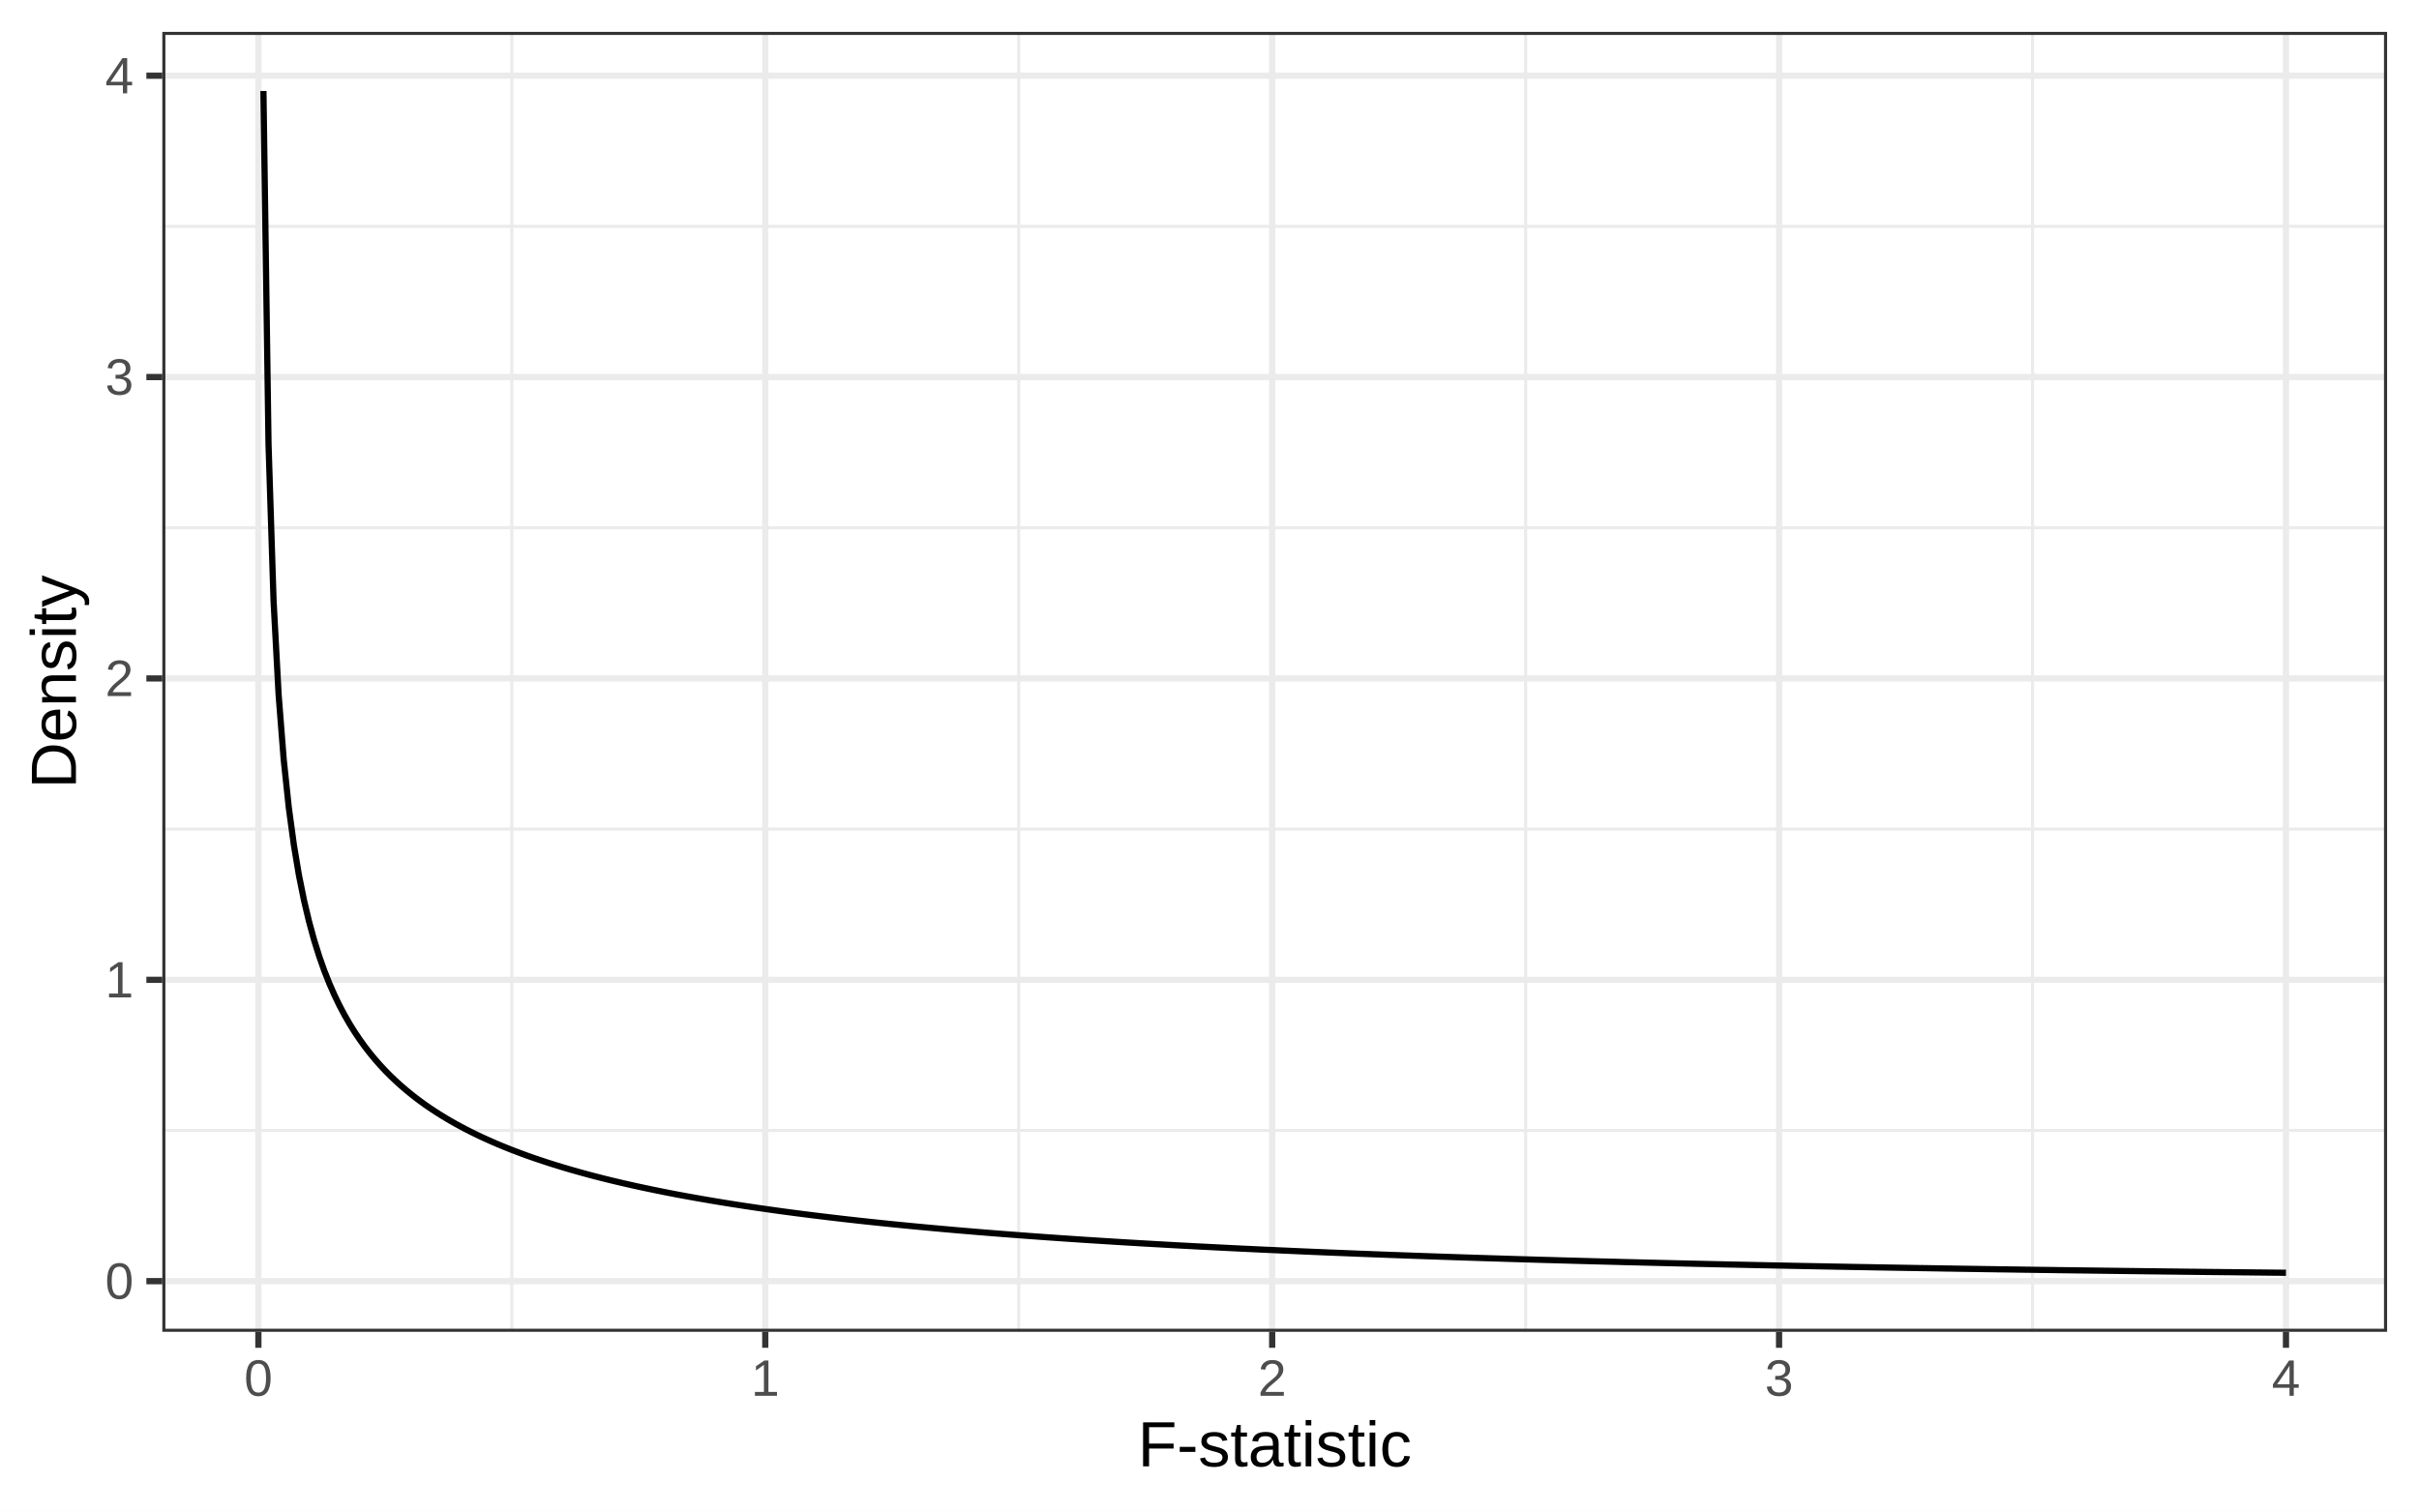
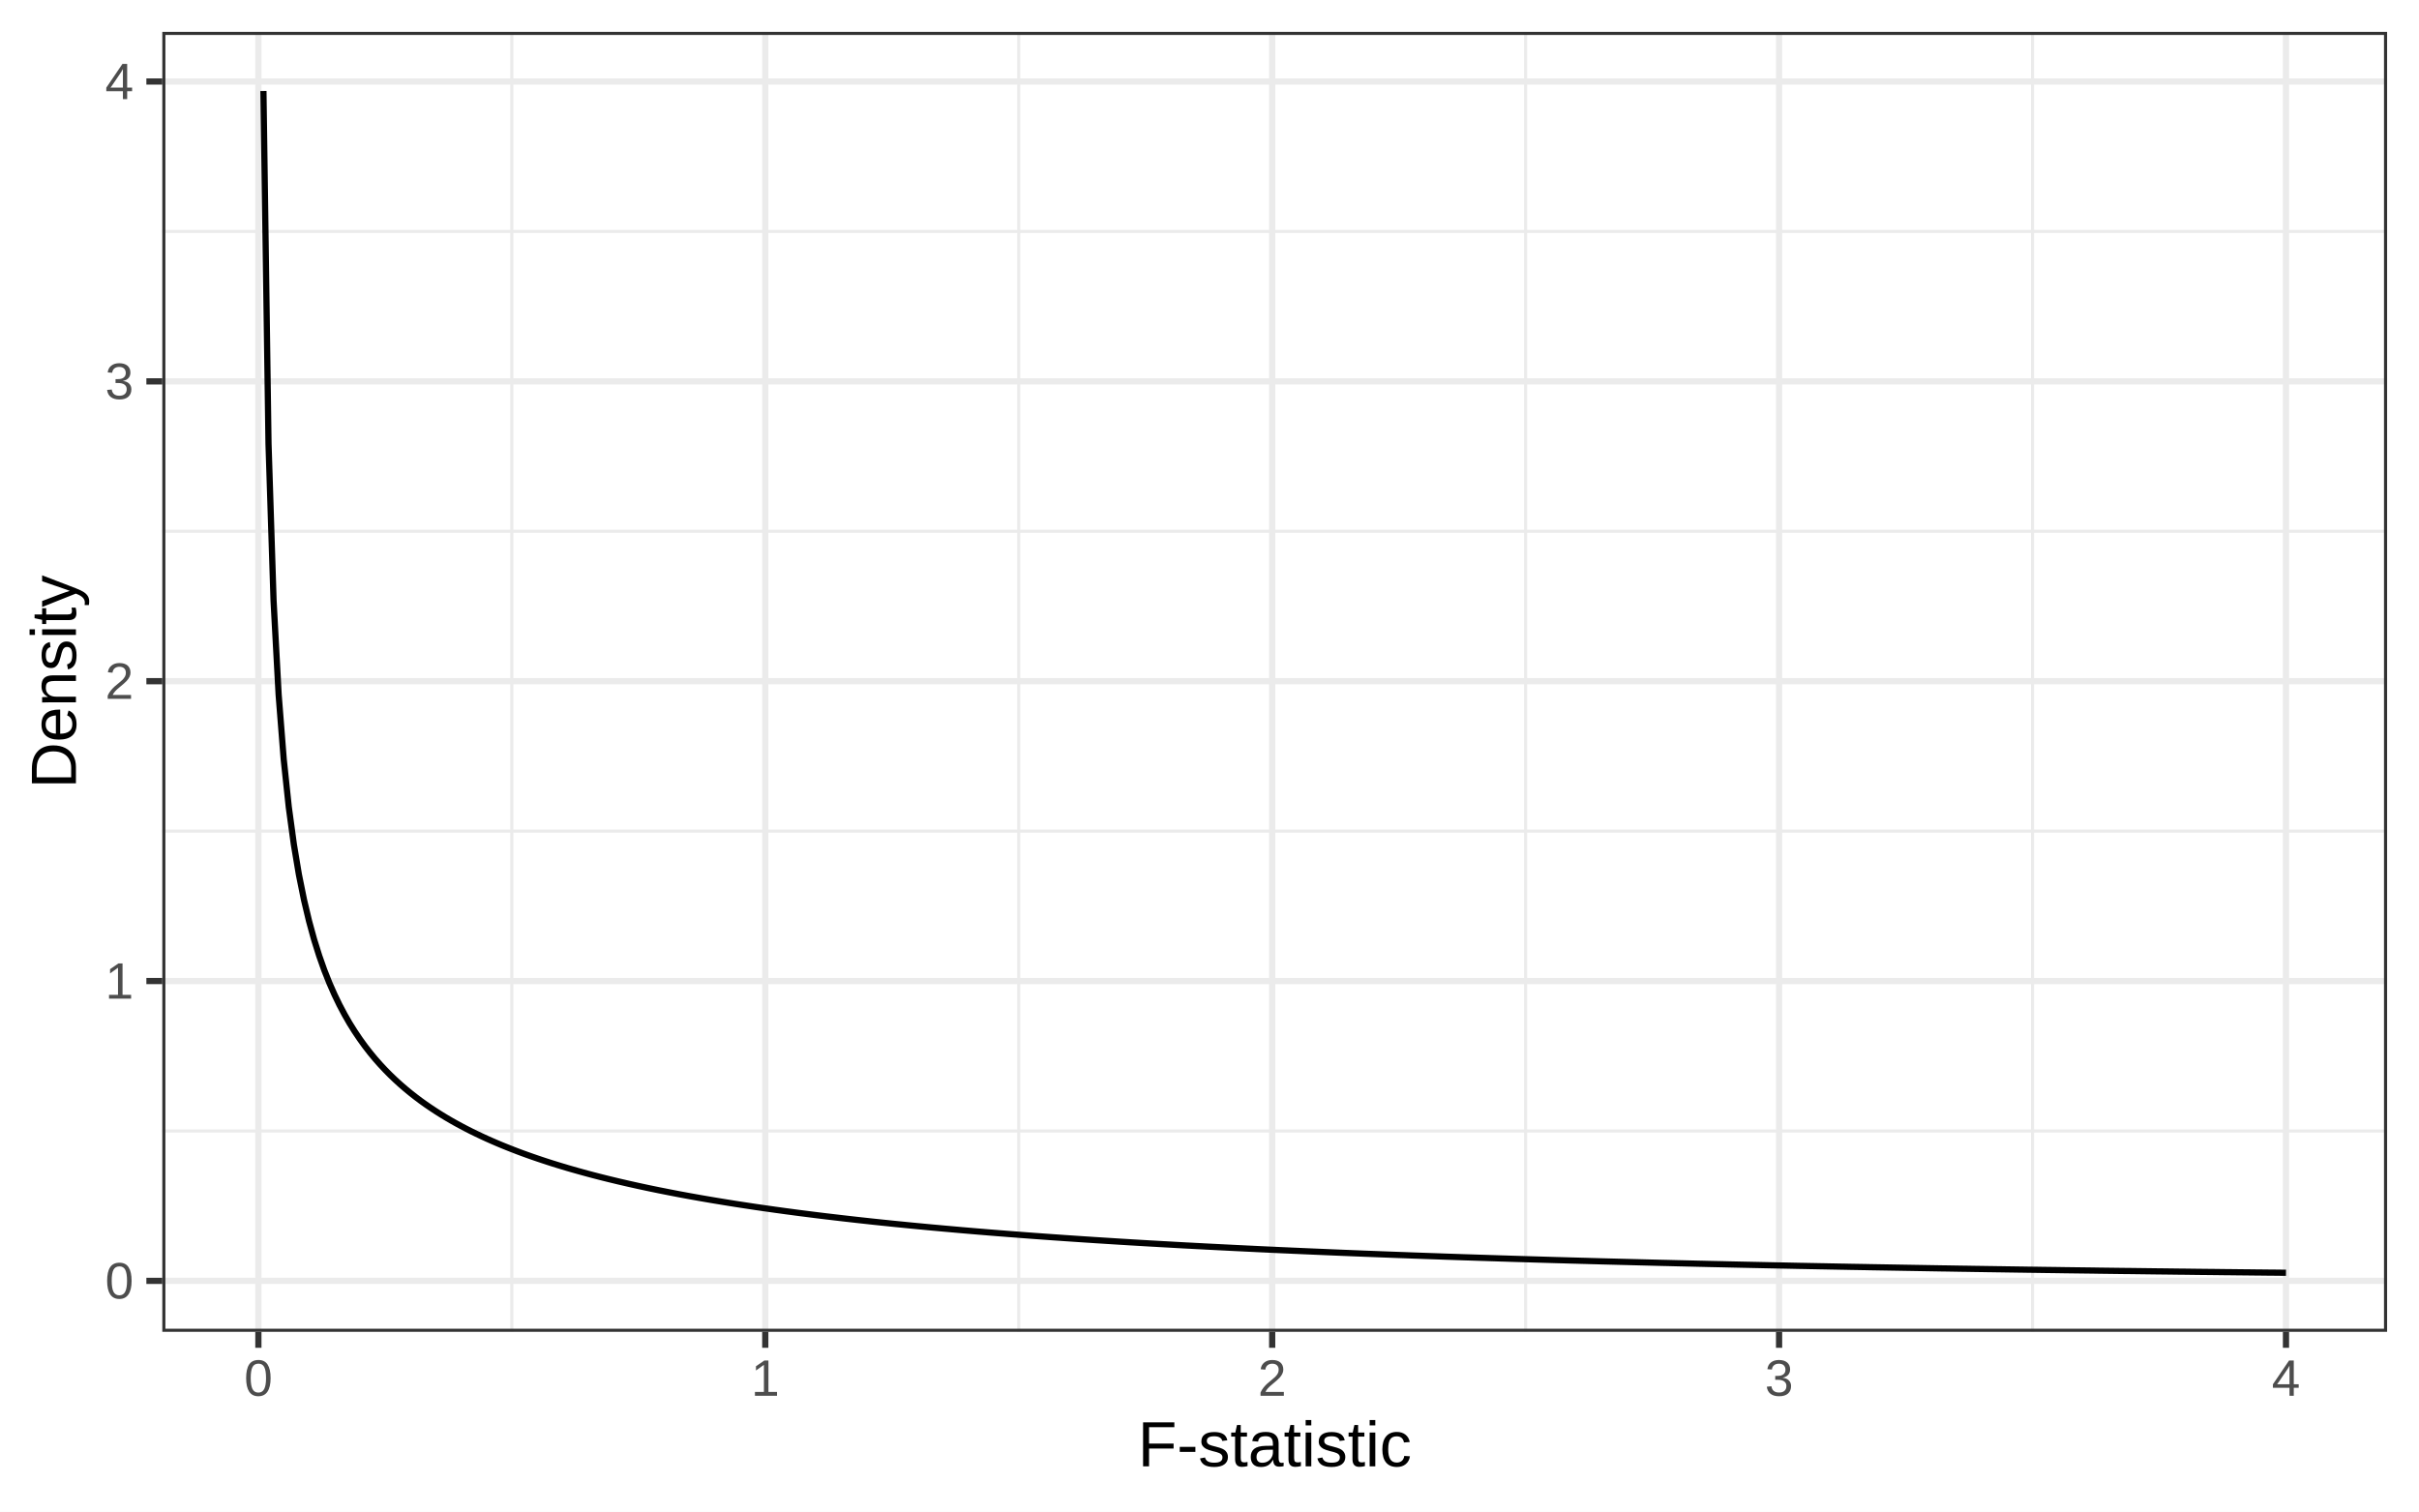
<svg xmlns="http://www.w3.org/2000/svg" width="1133.86pt" height="708.66pt" viewBox="0 0 1133.86 708.66">
  <g class="svglite">
    <defs>
      <style type="text/css">
    .svglite line, .svglite polyline, .svglite polygon, .svglite path, .svglite rect, .svglite circle {
      fill: none;
      stroke: #000000;
      stroke-linecap: round;
      stroke-linejoin: round;
      stroke-miterlimit: 10.00;
    }
    .svglite text {
      white-space: pre;
    }
    .svglite g.glyphgroup path {
      fill: inherit;
      stroke: none;
    }
  </style>
    </defs>
    <rect width="100%" height="100%" style="stroke: none; fill: #FFFFFF;" />
    <defs>
      <clipPath id="cpMC4wMHwxMTMzLjg2fDAuMDB8NzA4LjY2">
        <rect x="0.00" y="0.00" width="1133.86" height="708.66" />
      </clipPath>
    </defs>
    <g clip-path="url(#cpMC4wMHwxMTMzLjg2fDAuMDB8NzA4LjY2)">
      <rect x="0.00" y="0.00" width="1133.86" height="708.66" style="stroke-width: 2.91; stroke: #FFFFFF; fill: #FFFFFF;" />
    </g>
    <defs>
      <clipPath id="cpNzYuMDh8MTExOC45MXwxNC45NHw2MjQuNDM=">
        <rect x="76.08" y="14.94" width="1042.83" height="609.48" />
      </clipPath>
    </defs>
    <g clip-path="url(#cpNzYuMDh8MTExOC45MXwxNC45NHw2MjQuNDM=)">
      <rect x="76.08" y="14.94" width="1042.83" height="609.48" style="stroke-width: 2.91; stroke: none; fill: #FFFFFF;" />
-       <polyline points="76.08,530.02 1118.91,530.02 " style="stroke-width: 1.45; stroke: #EBEBEB; stroke-linecap: butt;" />
-       <polyline points="76.08,388.72 1118.91,388.72 " style="stroke-width: 1.45; stroke: #EBEBEB; stroke-linecap: butt;" />
-       <polyline points="76.08,247.43 1118.91,247.43 " style="stroke-width: 1.45; stroke: #EBEBEB; stroke-linecap: butt;" />
-       <polyline points="76.08,106.14 1118.91,106.14 " style="stroke-width: 1.45; stroke: #EBEBEB; stroke-linecap: butt;" />
+       <polyline points="76.08,530.24 1118.91,530.24 " style="stroke-width: 1.45; stroke: #EBEBEB; stroke-linecap: butt;" />
+       <polyline points="76.08,389.66 1118.91,389.66 " style="stroke-width: 1.45; stroke: #EBEBEB; stroke-linecap: butt;" />
+       <polyline points="76.08,249.09 1118.91,249.09 " style="stroke-width: 1.45; stroke: #EBEBEB; stroke-linecap: butt;" />
+       <polyline points="76.08,108.51 1118.91,108.51 " style="stroke-width: 1.45; stroke: #EBEBEB; stroke-linecap: butt;" />
      <polyline points="239.91,624.43 239.91,14.94 " style="stroke-width: 1.45; stroke: #EBEBEB; stroke-linecap: butt;" />
      <polyline points="477.51,624.43 477.51,14.94 " style="stroke-width: 1.45; stroke: #EBEBEB; stroke-linecap: butt;" />
      <polyline points="715.11,624.43 715.11,14.94 " style="stroke-width: 1.45; stroke: #EBEBEB; stroke-linecap: butt;" />
      <polyline points="952.71,624.43 952.71,14.94 " style="stroke-width: 1.45; stroke: #EBEBEB; stroke-linecap: butt;" />
-       <polyline points="76.08,600.66 1118.91,600.66 " style="stroke-width: 2.91; stroke: #EBEBEB; stroke-linecap: butt;" />
-       <polyline points="76.08,459.37 1118.91,459.37 " style="stroke-width: 2.91; stroke: #EBEBEB; stroke-linecap: butt;" />
-       <polyline points="76.08,318.08 1118.91,318.08 " style="stroke-width: 2.91; stroke: #EBEBEB; stroke-linecap: butt;" />
-       <polyline points="76.08,176.78 1118.91,176.78 " style="stroke-width: 2.91; stroke: #EBEBEB; stroke-linecap: butt;" />
-       <polyline points="76.08,35.49 1118.91,35.49 " style="stroke-width: 2.91; stroke: #EBEBEB; stroke-linecap: butt;" />
+       <polyline points="76.08,600.52 1118.91,600.52 " style="stroke-width: 2.91; stroke: #EBEBEB; stroke-linecap: butt;" />
+       <polyline points="76.08,459.95 1118.91,459.95 " style="stroke-width: 2.91; stroke: #EBEBEB; stroke-linecap: butt;" />
+       <polyline points="76.08,319.37 1118.91,319.37 " style="stroke-width: 2.91; stroke: #EBEBEB; stroke-linecap: butt;" />
+       <polyline points="76.08,178.80 1118.91,178.80 " style="stroke-width: 2.91; stroke: #EBEBEB; stroke-linecap: butt;" />
+       <polyline points="76.08,38.22 1118.91,38.22 " style="stroke-width: 2.91; stroke: #EBEBEB; stroke-linecap: butt;" />
      <polyline points="121.11,624.43 121.11,14.94 " style="stroke-width: 2.91; stroke: #EBEBEB; stroke-linecap: butt;" />
      <polyline points="358.71,624.43 358.71,14.94 " style="stroke-width: 2.91; stroke: #EBEBEB; stroke-linecap: butt;" />
      <polyline points="596.31,624.43 596.31,14.94 " style="stroke-width: 2.91; stroke: #EBEBEB; stroke-linecap: butt;" />
      <polyline points="833.91,624.43 833.91,14.94 " style="stroke-width: 2.91; stroke: #EBEBEB; stroke-linecap: butt;" />
      <polyline points="1071.51,624.43 1071.51,14.94 " style="stroke-width: 2.91; stroke: #EBEBEB; stroke-linecap: butt;" />
-       <polyline points="123.48,42.65 125.86,208.09 128.23,281.76 130.61,325.89 132.99,356.15 135.36,378.59 137.74,396.10 140.11,410.29 142.49,422.09 144.87,432.11 147.24,440.77 149.62,448.35 151.99,455.07 154.37,461.08 156.75,466.50 159.12,471.42 161.50,475.91 163.87,480.04 166.25,483.85 168.63,487.39 171.00,490.68 173.38,493.75 175.75,496.63 178.13,499.34 180.51,501.89 182.88,504.29 185.26,506.57 187.63,508.74 190.01,510.79 192.39,512.75 194.76,514.62 197.14,516.40 199.51,518.11 201.89,519.74 204.27,521.31 206.64,522.81 209.02,524.26 211.39,525.65 213.77,526.99 216.15,528.29 218.52,529.54 220.90,530.74 223.27,531.91 225.65,533.04 228.03,534.13 230.40,535.19 232.78,536.22 235.15,537.21 237.53,538.18 239.91,539.12 242.28,540.03 244.66,540.92 247.03,541.79 249.41,542.63 251.79,543.45 254.16,544.24 256.54,545.02 258.91,545.78 261.29,546.52 263.67,547.25 266.04,547.95 268.42,548.64 270.79,549.31 273.17,549.97 275.55,550.62 277.92,551.25 280.30,551.86 282.67,552.47 285.05,553.06 287.43,553.64 289.80,554.20 292.18,554.76 294.55,555.30 296.93,555.84 299.31,556.36 301.68,556.87 304.06,557.37 306.43,557.87 308.81,558.35 311.19,558.83 313.56,559.30 315.94,559.76 318.31,560.21 320.69,560.65 323.07,561.08 325.44,561.51 327.82,561.93 330.19,562.34 332.57,562.75 334.95,563.15 337.32,563.54 339.70,563.93 342.07,564.31 344.45,564.69 346.83,565.05 349.20,565.42 351.58,565.77 353.96,566.13 356.33,566.47 358.71,566.81 361.08,567.15 363.46,567.48 365.84,567.81 368.21,568.13 370.59,568.44 372.96,568.76 375.34,569.06 377.72,569.37 380.09,569.67 382.47,569.96 384.84,570.25 387.22,570.54 389.60,570.82 391.97,571.10 394.35,571.38 396.72,571.65 399.10,571.91 401.48,572.18 403.85,572.44 406.23,572.70 408.60,572.95 410.98,573.20 413.36,573.45 415.73,573.69 418.11,573.94 420.48,574.17 422.86,574.41 425.24,574.64 427.61,574.87 429.99,575.10 432.36,575.32 434.74,575.54 437.12,575.76 439.49,575.98 441.87,576.19 444.24,576.40 446.62,576.61 449.00,576.82 451.37,577.02 453.75,577.22 456.12,577.42 458.50,577.62 460.88,577.81 463.25,578.00 465.63,578.19 468.00,578.38 470.38,578.57 472.76,578.75 475.13,578.93 477.51,579.11 479.88,579.29 482.26,579.47 484.64,579.64 487.01,579.81 489.39,579.98 491.76,580.15 494.14,580.31 496.52,580.48 498.89,580.64 501.27,580.80 503.64,580.96 506.02,581.12 508.40,581.28 510.77,581.43 513.15,581.58 515.52,581.73 517.90,581.88 520.28,582.03 522.65,582.18 525.03,582.32 527.40,582.47 529.78,582.61 532.16,582.75 534.53,582.89 536.91,583.03 539.28,583.16 541.66,583.30 544.04,583.43 546.41,583.57 548.79,583.70 551.16,583.83 553.54,583.96 555.92,584.08 558.29,584.21 560.67,584.34 563.04,584.46 565.42,584.58 567.80,584.70 570.17,584.82 572.55,584.94 574.92,585.06 577.30,585.18 579.68,585.29 582.05,585.41 584.43,585.52 586.80,585.63 589.18,585.75 591.56,585.86 593.93,585.97 596.31,586.07 598.68,586.18 601.06,586.29 603.44,586.39 605.81,586.50 608.19,586.60 610.57,586.71 612.94,586.81 615.32,586.91 617.69,587.01 620.07,587.11 622.45,587.21 624.82,587.30 627.20,587.40 629.57,587.49 631.95,587.59 634.33,587.68 636.70,587.78 639.08,587.87 641.45,587.96 643.83,588.05 646.21,588.14 648.58,588.23 650.96,588.32 653.33,588.41 655.71,588.49 658.09,588.58 660.46,588.66 662.84,588.75 665.21,588.83 667.59,588.92 669.97,589.00 672.34,589.08 674.72,589.16 677.09,589.24 679.47,589.32 681.85,589.40 684.22,589.48 686.60,589.56 688.97,589.63 691.35,589.71 693.73,589.79 696.10,589.86 698.48,589.94 700.85,590.01 703.23,590.08 705.61,590.16 707.98,590.23 710.36,590.30 712.73,590.37 715.11,590.44 717.49,590.51 719.86,590.58 722.24,590.65 724.61,590.72 726.99,590.78 729.37,590.85 731.74,590.92 734.12,590.98 736.49,591.05 738.87,591.11 741.25,591.18 743.62,591.24 746.00,591.31 748.37,591.37 750.75,591.43 753.13,591.49 755.50,591.55 757.88,591.61 760.25,591.68 762.63,591.74 765.01,591.79 767.38,591.85 769.76,591.91 772.13,591.97 774.51,592.03 776.89,592.09 779.26,592.14 781.64,592.20 784.01,592.25 786.39,592.31 788.77,592.36 791.14,592.42 793.52,592.47 795.89,592.53 798.27,592.58 800.65,592.63 803.02,592.69 805.40,592.74 807.77,592.79 810.15,592.84 812.53,592.89 814.90,592.94 817.28,592.99 819.65,593.04 822.03,593.09 824.41,593.14 826.78,593.19 829.16,593.24 831.53,593.29 833.91,593.33 836.29,593.38 838.66,593.43 841.04,593.48 843.41,593.52 845.79,593.57 848.17,593.61 850.54,593.66 852.92,593.70 855.30,593.75 857.67,593.79 860.05,593.84 862.42,593.88 864.80,593.92 867.18,593.97 869.55,594.01 871.93,594.05 874.30,594.09 876.68,594.13 879.06,594.18 881.43,594.22 883.81,594.26 886.18,594.30 888.56,594.34 890.94,594.38 893.31,594.42 895.69,594.46 898.06,594.50 900.44,594.54 902.82,594.57 905.19,594.61 907.57,594.65 909.94,594.69 912.32,594.73 914.70,594.76 917.07,594.80 919.45,594.84 921.82,594.87 924.20,594.91 926.58,594.94 928.95,594.98 931.33,595.02 933.70,595.05 936.08,595.09 938.46,595.12 940.83,595.15 943.21,595.19 945.58,595.22 947.96,595.26 950.34,595.29 952.71,595.32 955.09,595.36 957.46,595.39 959.84,595.42 962.22,595.45 964.59,595.49 966.97,595.52 969.34,595.55 971.72,595.58 974.10,595.61 976.47,595.64 978.85,595.67 981.22,595.70 983.60,595.73 985.98,595.76 988.35,595.79 990.73,595.82 993.10,595.85 995.48,595.88 997.86,595.91 1000.23,595.94 1002.61,595.97 1004.98,596.00 1007.36,596.03 1009.74,596.05 1012.11,596.08 1014.49,596.11 1016.86,596.14 1019.24,596.16 1021.62,596.19 1023.99,596.22 1026.37,596.25 1028.74,596.27 1031.12,596.30 1033.50,596.33 1035.87,596.35 1038.25,596.38 1040.62,596.40 1043.00,596.43 1045.38,596.45 1047.75,596.48 1050.13,596.50 1052.50,596.53 1054.88,596.55 1057.26,596.58 1059.63,596.60 1062.01,596.63 1064.38,596.65 1066.76,596.68 1069.14,596.70 1071.51,596.72 " style="stroke-width: 2.91; stroke-linecap: butt;" />
+       <polyline points="123.48,42.65 125.86,208.02 128.23,281.64 130.61,325.74 132.99,355.98 135.36,378.40 137.74,395.90 140.11,410.08 142.49,421.86 144.87,431.88 147.24,440.53 149.62,448.11 151.99,454.82 154.37,460.82 156.75,466.23 159.12,471.14 161.50,475.63 163.87,479.76 166.25,483.56 168.63,487.09 171.00,490.38 173.38,493.45 175.75,496.33 178.13,499.03 180.51,501.58 182.88,503.98 185.26,506.26 187.63,508.42 190.01,510.47 192.39,512.43 194.76,514.29 197.14,516.08 199.51,517.78 201.89,519.41 204.27,520.98 206.64,522.48 209.02,523.93 211.39,525.32 213.77,526.66 216.15,527.95 218.52,529.20 220.90,530.41 223.27,531.57 225.65,532.70 228.03,533.80 230.40,534.85 232.78,535.88 235.15,536.88 237.53,537.84 239.91,538.78 242.28,539.70 244.66,540.59 247.03,541.45 249.41,542.29 251.79,543.11 254.16,543.91 256.54,544.69 258.91,545.45 261.29,546.19 263.67,546.91 266.04,547.62 268.42,548.31 270.79,548.98 273.17,549.64 275.55,550.29 277.92,550.92 280.30,551.54 282.67,552.14 285.05,552.73 287.43,553.31 289.80,553.88 292.18,554.43 294.55,554.98 296.93,555.51 299.31,556.04 301.68,556.55 304.06,557.06 306.43,557.55 308.81,558.04 311.19,558.51 313.56,558.98 315.94,559.44 318.31,559.90 320.69,560.34 323.07,560.78 325.44,561.20 327.82,561.63 330.19,562.04 332.57,562.45 334.95,562.85 337.32,563.24 339.70,563.63 342.07,564.01 344.45,564.39 346.83,564.76 349.20,565.12 351.58,565.48 353.96,565.84 356.33,566.18 358.71,566.53 361.08,566.86 363.46,567.20 365.84,567.52 368.21,567.85 370.59,568.16 372.96,568.48 375.34,568.79 377.72,569.09 380.09,569.39 382.47,569.69 384.84,569.98 387.22,570.27 389.60,570.55 391.97,570.83 394.35,571.11 396.72,571.38 399.10,571.65 401.48,571.92 403.85,572.18 406.23,572.44 408.60,572.70 410.98,572.95 413.36,573.20 415.73,573.44 418.11,573.69 420.48,573.93 422.86,574.16 425.24,574.40 427.61,574.63 429.99,574.86 432.36,575.08 434.74,575.31 437.12,575.53 439.49,575.74 441.87,575.96 444.24,576.17 446.62,576.38 449.00,576.59 451.37,576.80 453.75,577.00 456.12,577.20 458.50,577.40 460.88,577.59 463.25,577.79 465.63,577.98 468.00,578.17 470.38,578.35 472.76,578.54 475.13,578.72 477.51,578.90 479.88,579.08 482.26,579.26 484.64,579.44 487.01,579.61 489.39,579.78 491.76,579.95 494.14,580.12 496.52,580.28 498.89,580.45 501.27,580.61 503.64,580.77 506.02,580.93 508.40,581.09 510.77,581.24 513.15,581.40 515.52,581.55 517.90,581.70 520.28,581.85 522.65,582.00 525.03,582.15 527.40,582.29 529.78,582.44 532.16,582.58 534.53,582.72 536.91,582.86 539.28,583.00 541.66,583.13 544.04,583.27 546.41,583.40 548.79,583.53 551.16,583.67 553.54,583.80 555.92,583.93 558.29,584.05 560.67,584.18 563.04,584.30 565.42,584.43 567.80,584.55 570.17,584.67 572.55,584.79 574.92,584.91 577.30,585.03 579.68,585.15 582.05,585.26 584.43,585.38 586.80,585.49 589.18,585.61 591.56,585.72 593.93,585.83 596.31,585.94 598.68,586.05 601.06,586.16 603.44,586.26 605.81,586.37 608.19,586.47 610.57,586.58 612.94,586.68 615.32,586.78 617.69,586.88 620.07,586.98 622.45,587.08 624.82,587.18 627.20,587.28 629.57,587.38 631.95,587.47 634.33,587.57 636.70,587.66 639.08,587.76 641.45,587.85 643.83,587.94 646.21,588.03 648.58,588.12 650.96,588.21 653.33,588.30 655.71,588.39 658.09,588.47 660.46,588.56 662.84,588.65 665.21,588.73 667.59,588.82 669.97,588.90 672.34,588.98 674.72,589.06 677.09,589.15 679.47,589.23 681.85,589.31 684.22,589.39 686.60,589.47 688.97,589.54 691.35,589.62 693.73,589.70 696.10,589.77 698.48,589.85 700.85,589.92 703.23,590.00 705.61,590.07 707.98,590.15 710.36,590.22 712.73,590.29 715.11,590.36 717.49,590.43 719.86,590.50 722.24,590.57 724.61,590.64 726.99,590.71 729.37,590.78 731.74,590.84 734.12,590.91 736.49,590.98 738.87,591.04 741.25,591.11 743.62,591.17 746.00,591.24 748.37,591.30 750.75,591.37 753.13,591.43 755.50,591.49 757.88,591.55 760.25,591.61 762.63,591.67 765.01,591.73 767.38,591.79 769.76,591.85 772.13,591.91 774.51,591.97 776.89,592.03 779.26,592.09 781.64,592.14 784.01,592.20 786.39,592.26 788.77,592.31 791.14,592.37 793.52,592.42 795.89,592.48 798.27,592.53 800.65,592.59 803.02,592.64 805.40,592.69 807.77,592.74 810.15,592.80 812.53,592.85 814.90,592.90 817.28,592.95 819.65,593.00 822.03,593.05 824.41,593.10 826.78,593.15 829.16,593.20 831.53,593.25 833.91,593.30 836.29,593.34 838.66,593.39 841.04,593.44 843.41,593.49 845.79,593.53 848.17,593.58 850.54,593.62 852.92,593.67 855.30,593.71 857.67,593.76 860.05,593.80 862.42,593.85 864.80,593.89 867.18,593.94 869.55,593.98 871.93,594.02 874.30,594.06 876.68,594.11 879.06,594.15 881.43,594.19 883.81,594.23 886.18,594.27 888.56,594.31 890.94,594.35 893.31,594.39 895.69,594.43 898.06,594.47 900.44,594.51 902.82,594.55 905.19,594.59 907.57,594.63 909.94,594.67 912.32,594.70 914.70,594.74 917.07,594.78 919.45,594.82 921.82,594.85 924.20,594.89 926.58,594.93 928.95,594.96 931.33,595.00 933.70,595.03 936.08,595.07 938.46,595.10 940.83,595.14 943.21,595.17 945.58,595.21 947.96,595.24 950.34,595.28 952.71,595.31 955.09,595.34 957.46,595.38 959.84,595.41 962.22,595.44 964.59,595.47 966.97,595.51 969.34,595.54 971.72,595.57 974.10,595.60 976.47,595.63 978.85,595.66 981.22,595.69 983.60,595.73 985.98,595.76 988.35,595.79 990.73,595.82 993.10,595.85 995.48,595.88 997.86,595.90 1000.23,595.93 1002.61,595.96 1004.98,595.99 1007.36,596.02 1009.74,596.05 1012.11,596.08 1014.49,596.10 1016.86,596.13 1019.24,596.16 1021.62,596.19 1023.99,596.21 1026.37,596.24 1028.74,596.27 1031.12,596.30 1033.50,596.32 1035.87,596.35 1038.25,596.37 1040.62,596.40 1043.00,596.43 1045.38,596.45 1047.75,596.48 1050.13,596.50 1052.50,596.53 1054.88,596.55 1057.26,596.58 1059.63,596.60 1062.01,596.63 1064.38,596.65 1066.76,596.67 1069.14,596.70 1071.51,596.72 " style="stroke-width: 2.91; stroke-linecap: butt;" />
      <rect x="76.08" y="14.94" width="1042.83" height="609.48" style="stroke-width: 2.91; stroke: #333333;" />
    </g>
    <g clip-path="url(#cpMC4wMHwxMTMzLjg2fDAuMDB8NzA4LjY2)">
-       <text x="62.63" y="608.92" text-anchor="end" style="font-size: 24.00px;fill: #4D4D4D; font-family: &quot;Liberation Sans&quot;;" textLength="13.34px" lengthAdjust="spacingAndGlyphs">0</text>
-       <text x="62.63" y="467.63" text-anchor="end" style="font-size: 24.00px;fill: #4D4D4D; font-family: &quot;Liberation Sans&quot;;" textLength="13.34px" lengthAdjust="spacingAndGlyphs">1</text>
-       <text x="62.63" y="326.33" text-anchor="end" style="font-size: 24.00px;fill: #4D4D4D; font-family: &quot;Liberation Sans&quot;;" textLength="13.34px" lengthAdjust="spacingAndGlyphs">2</text>
-       <text x="62.63" y="185.04" text-anchor="end" style="font-size: 24.00px;fill: #4D4D4D; font-family: &quot;Liberation Sans&quot;;" textLength="13.34px" lengthAdjust="spacingAndGlyphs">3</text>
-       <text x="62.63" y="43.75" text-anchor="end" style="font-size: 24.00px;fill: #4D4D4D; font-family: &quot;Liberation Sans&quot;;" textLength="13.34px" lengthAdjust="spacingAndGlyphs">4</text>
-       <polyline points="68.61,600.66 76.08,600.66 " style="stroke-width: 2.91; stroke: #333333; stroke-linecap: butt;" />
-       <polyline points="68.61,459.37 76.08,459.37 " style="stroke-width: 2.91; stroke: #333333; stroke-linecap: butt;" />
-       <polyline points="68.61,318.08 76.08,318.08 " style="stroke-width: 2.91; stroke: #333333; stroke-linecap: butt;" />
-       <polyline points="68.61,176.78 76.08,176.78 " style="stroke-width: 2.91; stroke: #333333; stroke-linecap: butt;" />
-       <polyline points="68.61,35.49 76.08,35.49 " style="stroke-width: 2.91; stroke: #333333; stroke-linecap: butt;" />
+       <text x="62.63" y="608.78" text-anchor="end" style="font-size: 24.00px;fill: #4D4D4D; font-family: &quot;Arimo&quot;;" textLength="13.34px" lengthAdjust="spacingAndGlyphs">0</text>
+       <text x="62.63" y="468.21" text-anchor="end" style="font-size: 24.00px;fill: #4D4D4D; font-family: &quot;Arimo&quot;;" textLength="13.34px" lengthAdjust="spacingAndGlyphs">1</text>
+       <text x="62.63" y="327.63" text-anchor="end" style="font-size: 24.00px;fill: #4D4D4D; font-family: &quot;Arimo&quot;;" textLength="13.34px" lengthAdjust="spacingAndGlyphs">2</text>
+       <text x="62.63" y="187.06" text-anchor="end" style="font-size: 24.00px;fill: #4D4D4D; font-family: &quot;Arimo&quot;;" textLength="13.34px" lengthAdjust="spacingAndGlyphs">3</text>
+       <text x="62.63" y="46.48" text-anchor="end" style="font-size: 24.00px;fill: #4D4D4D; font-family: &quot;Arimo&quot;;" textLength="13.34px" lengthAdjust="spacingAndGlyphs">4</text>
+       <polyline points="68.61,600.52 76.08,600.52 " style="stroke-width: 2.91; stroke: #333333; stroke-linecap: butt;" />
+       <polyline points="68.61,459.95 76.08,459.95 " style="stroke-width: 2.91; stroke: #333333; stroke-linecap: butt;" />
+       <polyline points="68.61,319.37 76.08,319.37 " style="stroke-width: 2.91; stroke: #333333; stroke-linecap: butt;" />
+       <polyline points="68.61,178.80 76.08,178.80 " style="stroke-width: 2.91; stroke: #333333; stroke-linecap: butt;" />
+       <polyline points="68.61,38.22 76.08,38.22 " style="stroke-width: 2.91; stroke: #333333; stroke-linecap: butt;" />
      <polyline points="121.11,631.90 121.11,624.43 " style="stroke-width: 2.91; stroke: #333333; stroke-linecap: butt;" />
      <polyline points="358.71,631.90 358.71,624.43 " style="stroke-width: 2.91; stroke: #333333; stroke-linecap: butt;" />
      <polyline points="596.31,631.90 596.31,624.43 " style="stroke-width: 2.91; stroke: #333333; stroke-linecap: butt;" />
      <polyline points="833.91,631.90 833.91,624.43 " style="stroke-width: 2.91; stroke: #333333; stroke-linecap: butt;" />
      <polyline points="1071.51,631.90 1071.51,624.43 " style="stroke-width: 2.91; stroke: #333333; stroke-linecap: butt;" />
-       <text x="121.11" y="654.39" text-anchor="middle" style="font-size: 24.00px;fill: #4D4D4D; font-family: &quot;Liberation Sans&quot;;" textLength="13.34px" lengthAdjust="spacingAndGlyphs">0</text>
-       <text x="358.71" y="654.39" text-anchor="middle" style="font-size: 24.00px;fill: #4D4D4D; font-family: &quot;Liberation Sans&quot;;" textLength="13.34px" lengthAdjust="spacingAndGlyphs">1</text>
-       <text x="596.31" y="654.39" text-anchor="middle" style="font-size: 24.00px;fill: #4D4D4D; font-family: &quot;Liberation Sans&quot;;" textLength="13.34px" lengthAdjust="spacingAndGlyphs">2</text>
-       <text x="833.91" y="654.39" text-anchor="middle" style="font-size: 24.00px;fill: #4D4D4D; font-family: &quot;Liberation Sans&quot;;" textLength="13.34px" lengthAdjust="spacingAndGlyphs">3</text>
-       <text x="1071.51" y="654.39" text-anchor="middle" style="font-size: 24.00px;fill: #4D4D4D; font-family: &quot;Liberation Sans&quot;;" textLength="13.34px" lengthAdjust="spacingAndGlyphs">4</text>
-       <text x="597.50" y="687.49" text-anchor="middle" style="font-size: 30.00px; font-family: &quot;Liberation Sans&quot;;" textLength="128.33px" lengthAdjust="spacingAndGlyphs">F-statistic</text>
-       <text transform="translate(35.59,319.69) rotate(-90)" text-anchor="middle" style="font-size: 30.00px; font-family: &quot;Liberation Sans&quot;;" textLength="100.05px" lengthAdjust="spacingAndGlyphs">Density</text>
+       <text x="121.11" y="654.39" text-anchor="middle" style="font-size: 24.00px;fill: #4D4D4D; font-family: &quot;Arimo&quot;;" textLength="13.34px" lengthAdjust="spacingAndGlyphs">0</text>
+       <text x="358.71" y="654.39" text-anchor="middle" style="font-size: 24.00px;fill: #4D4D4D; font-family: &quot;Arimo&quot;;" textLength="13.34px" lengthAdjust="spacingAndGlyphs">1</text>
+       <text x="596.31" y="654.39" text-anchor="middle" style="font-size: 24.00px;fill: #4D4D4D; font-family: &quot;Arimo&quot;;" textLength="13.34px" lengthAdjust="spacingAndGlyphs">2</text>
+       <text x="833.91" y="654.39" text-anchor="middle" style="font-size: 24.00px;fill: #4D4D4D; font-family: &quot;Arimo&quot;;" textLength="13.34px" lengthAdjust="spacingAndGlyphs">3</text>
+       <text x="1071.51" y="654.39" text-anchor="middle" style="font-size: 24.00px;fill: #4D4D4D; font-family: &quot;Arimo&quot;;" textLength="13.34px" lengthAdjust="spacingAndGlyphs">4</text>
+       <text x="597.50" y="687.49" text-anchor="middle" style="font-size: 30.00px; font-family: &quot;Arimo&quot;;" textLength="128.33px" lengthAdjust="spacingAndGlyphs">F-statistic</text>
+       <text transform="translate(35.59,319.69) rotate(-90)" text-anchor="middle" style="font-size: 30.00px; font-family: &quot;Arimo&quot;;" textLength="100.05px" lengthAdjust="spacingAndGlyphs">Density</text>
    </g>
  </g>
</svg>
